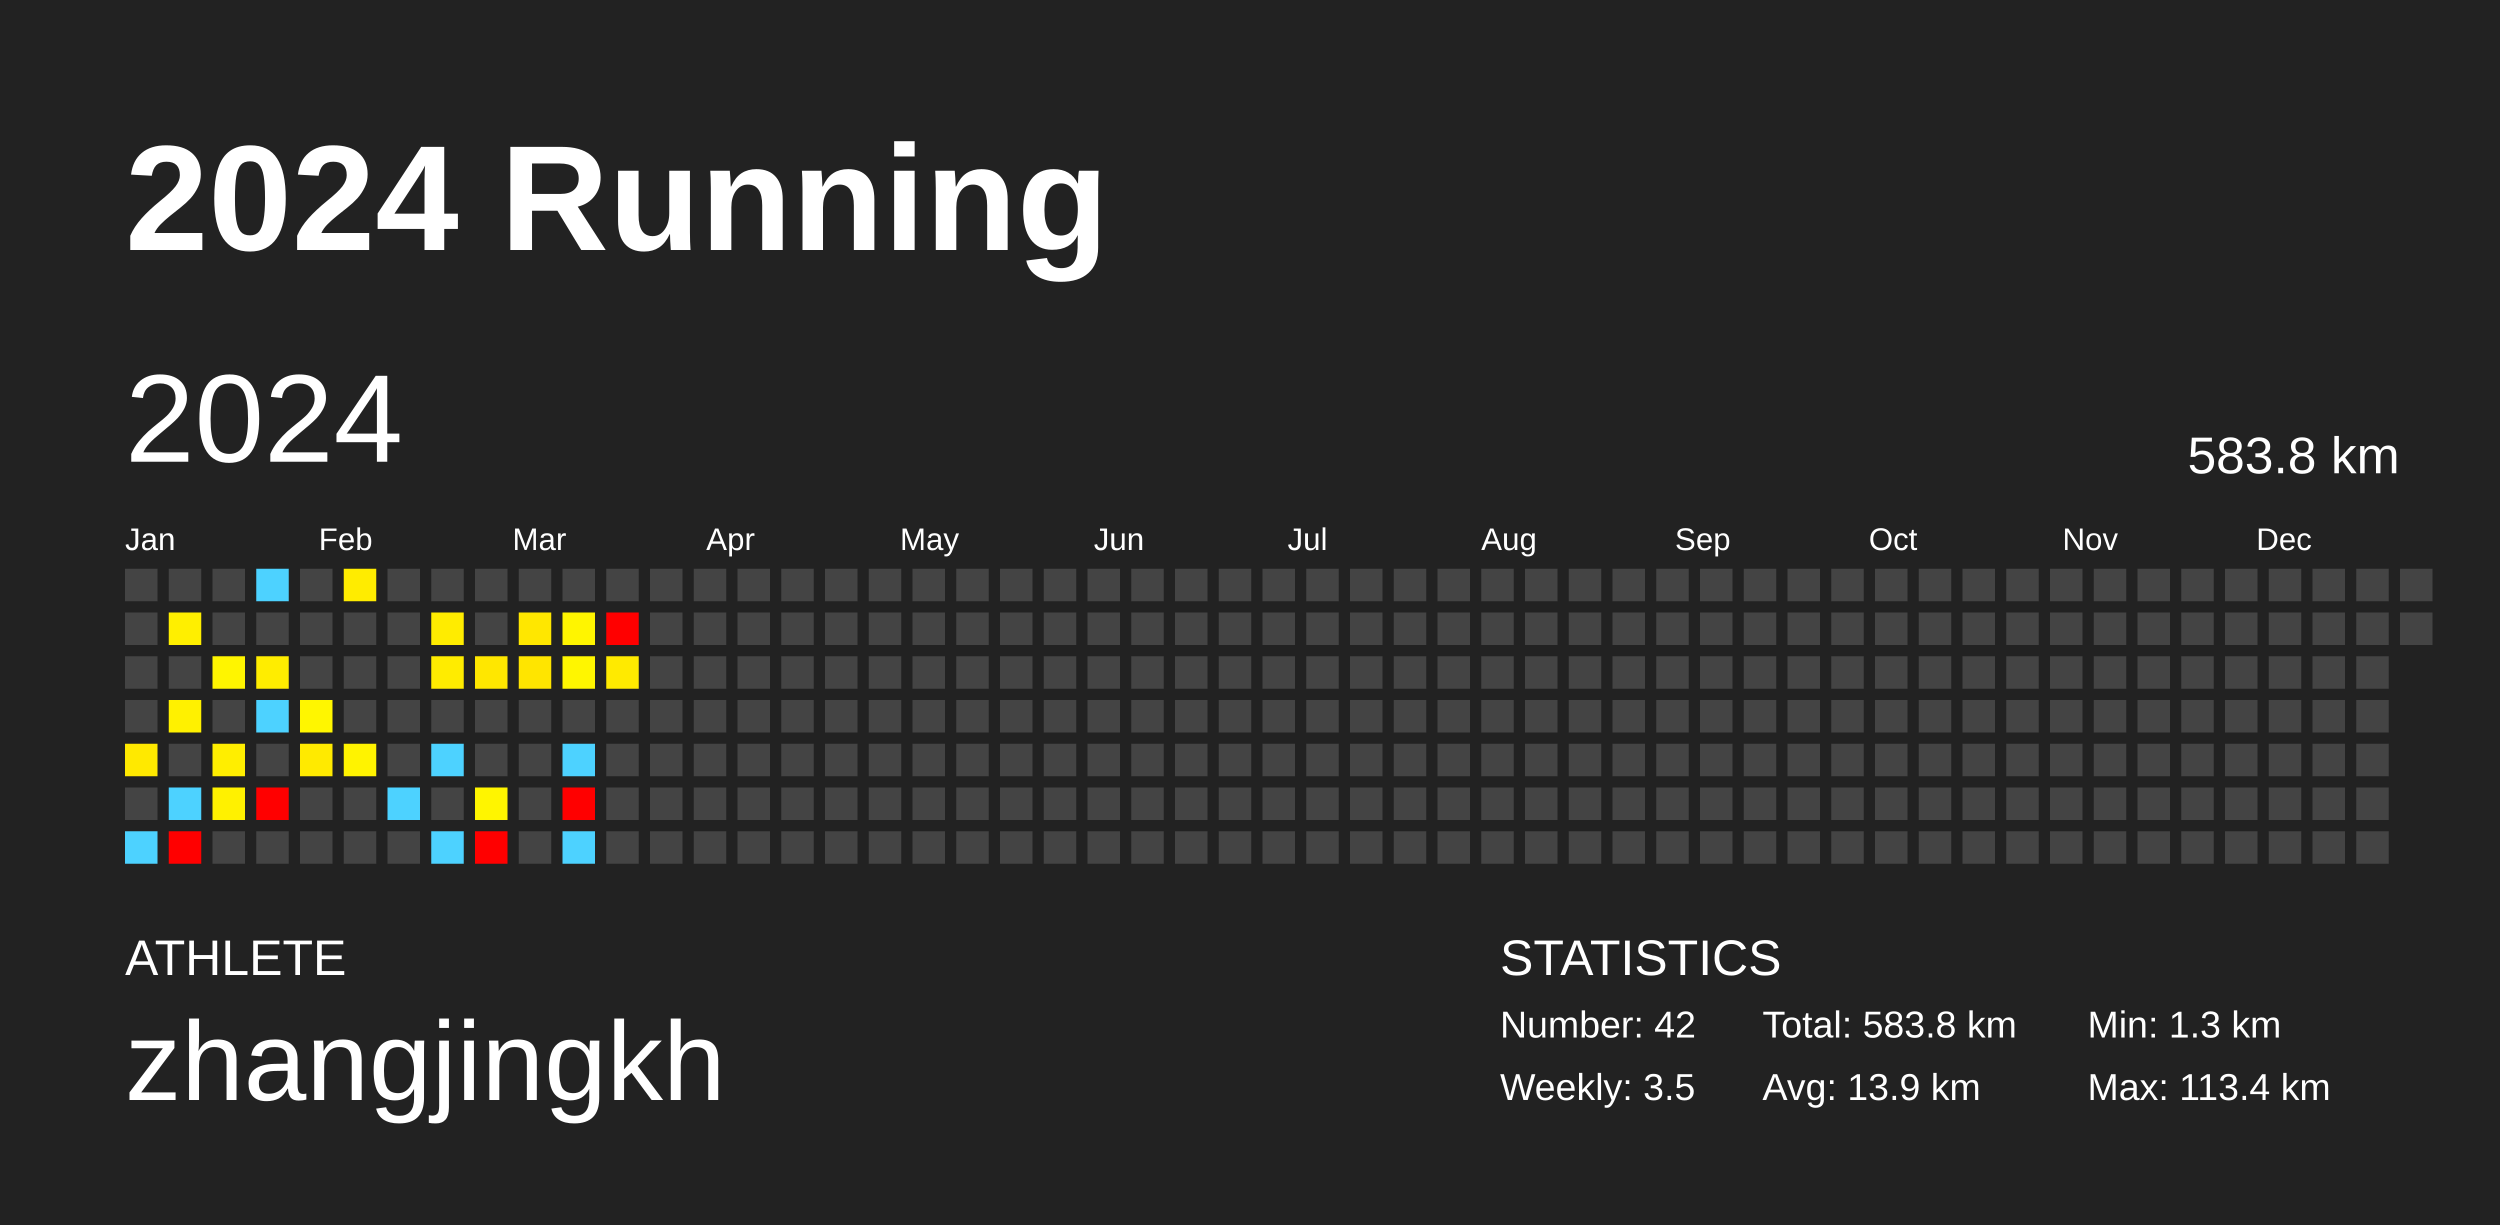
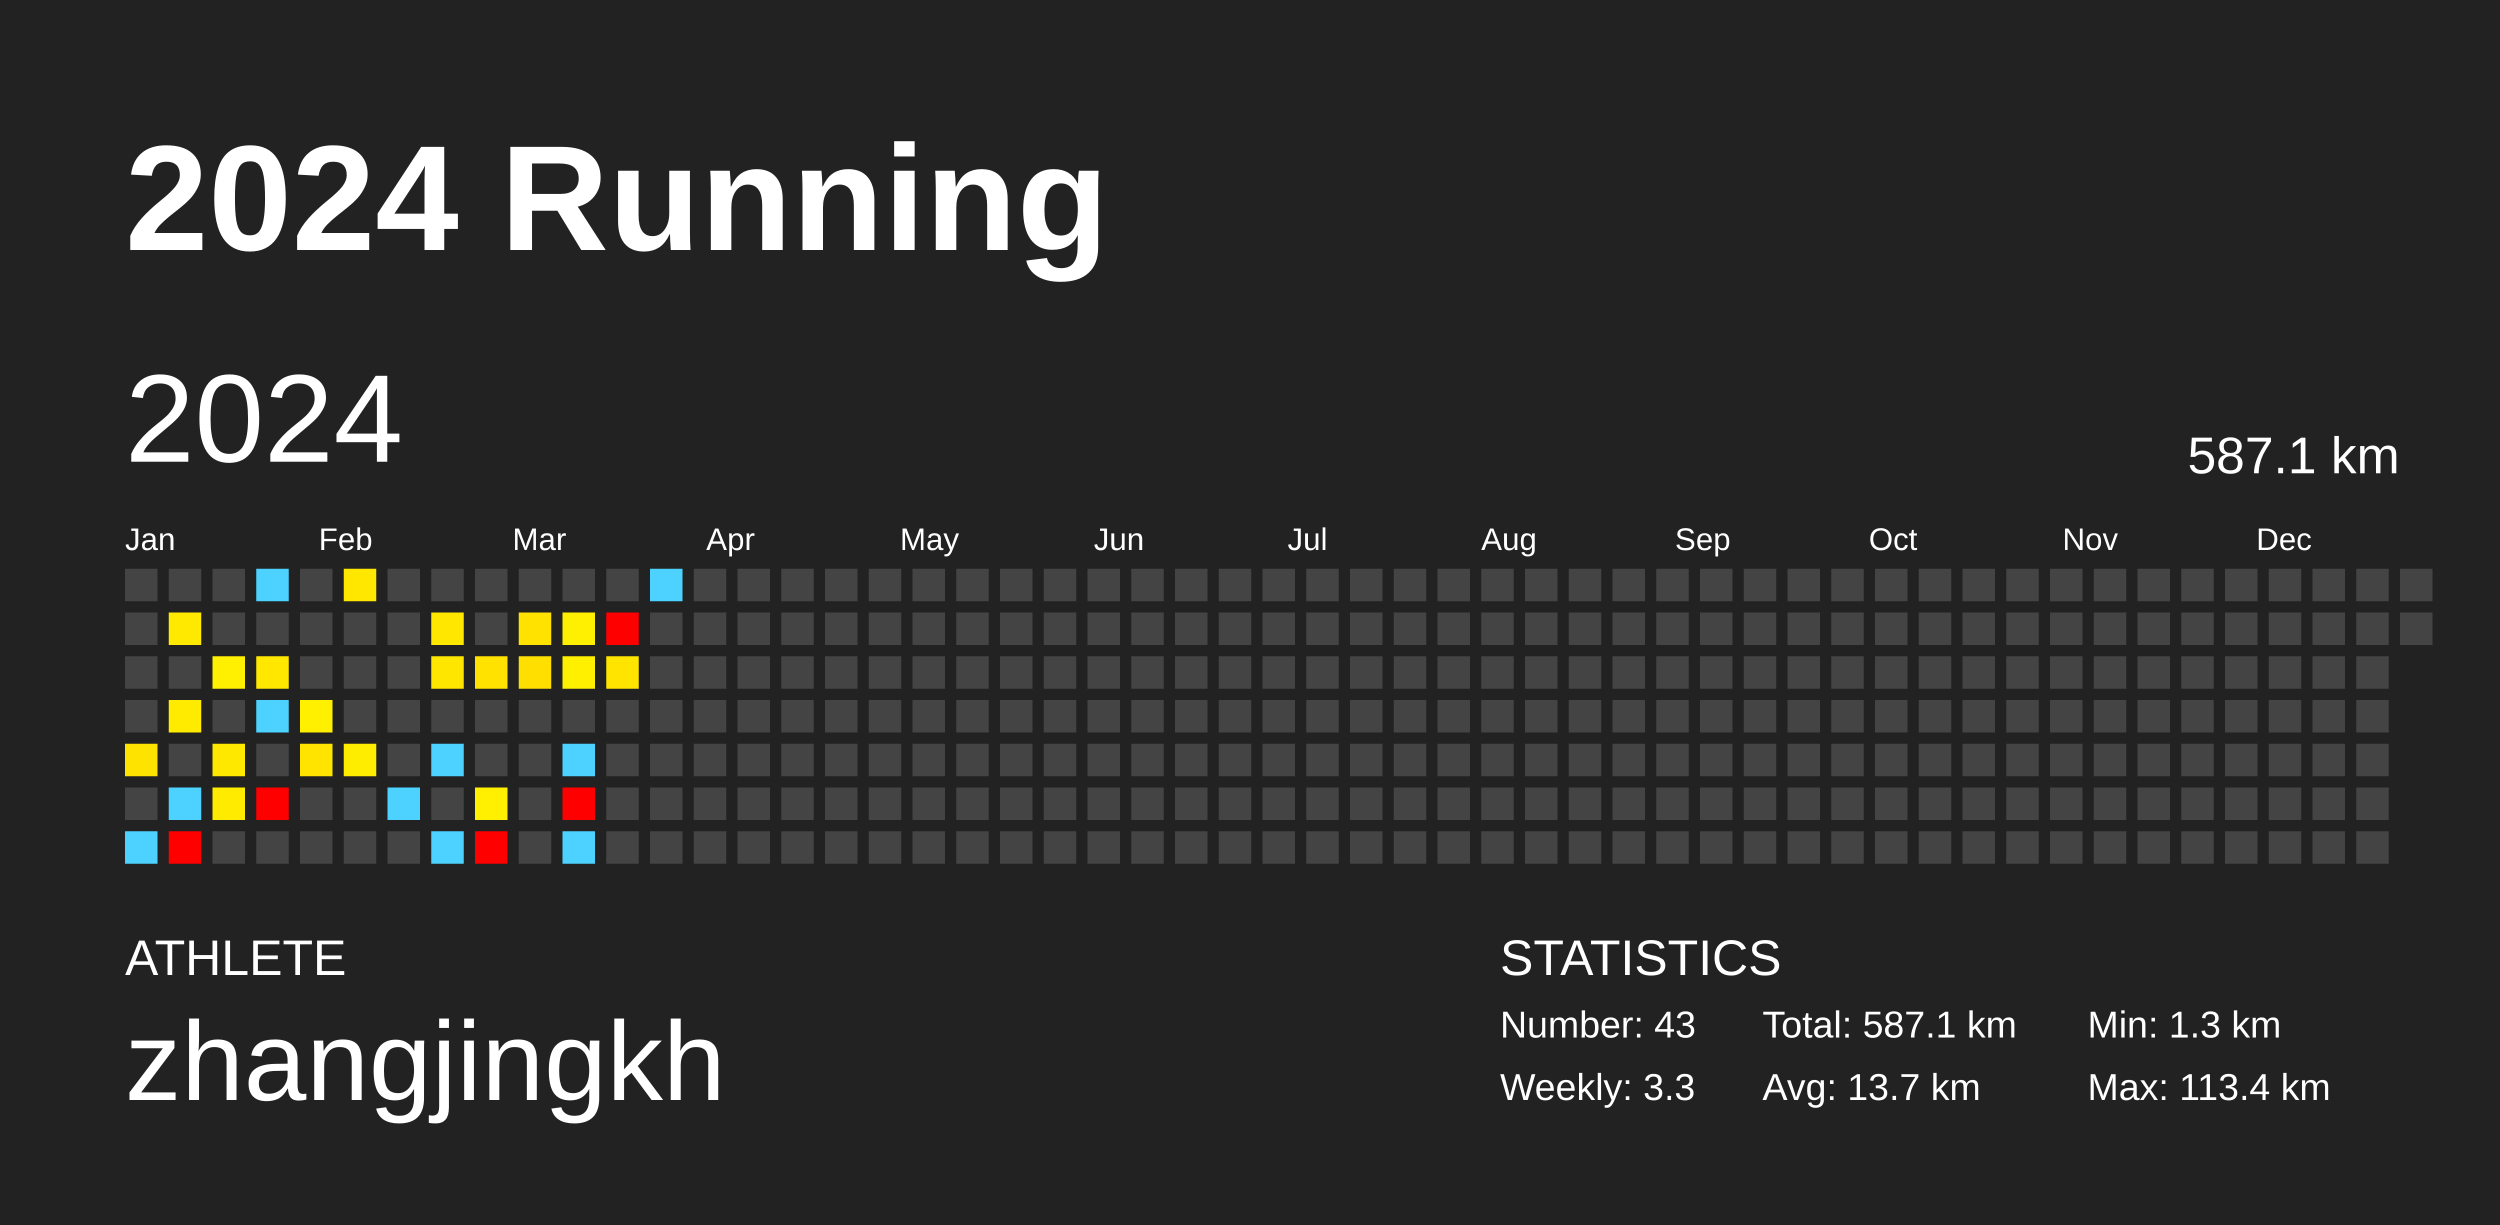
<svg xmlns="http://www.w3.org/2000/svg" baseProfile="full" height="98mm" version="1.1" viewBox="0,0,200,98" width="200mm">
  <defs />
  <rect fill="#222222" height="98" width="200" x="0" y="0" />
  <text fill="#FFFFFF" style="font-size:12px; font-family:Arial; font-weight:bold;" x="10" y="20">2024 Running</text>
  <text fill="#FFFFFF" style="font-size:4px; font-family:Arial" x="10" y="78">ATHLETE</text>
  <text fill="#FFFFFF" style="font-size:9px; font-family:Arial" x="10" y="88">zhangjingkh</text>
  <text fill="#FFFFFF" style="font-size:4px; font-family:Arial" x="120" y="78">STATISTICS</text>
-   <text fill="#FFFFFF" style="font-size:3px; font-family:Arial" x="120" y="83">Number: 42</text>
-   <text fill="#FFFFFF" style="font-size:3px; font-family:Arial" x="120" y="88">Weekly: 3.5</text>
-   <text fill="#FFFFFF" style="font-size:3px; font-family:Arial" x="141" y="83">Total: 583.8 km</text>
-   <text fill="#FFFFFF" style="font-size:3px; font-family:Arial" x="141" y="88">Avg: 13.9 km</text>
+   <text fill="#FFFFFF" style="font-size:3px; font-family:Arial" x="120" y="83">Number: 43</text>
+   <text fill="#FFFFFF" style="font-size:3px; font-family:Arial" x="120" y="88">Weekly: 3.3</text>
+   <text fill="#FFFFFF" style="font-size:3px; font-family:Arial" x="141" y="83">Total: 587.1 km</text>
+   <text fill="#FFFFFF" style="font-size:3px; font-family:Arial" x="141" y="88">Avg: 13.7 km</text>
  <text fill="#FFFFFF" style="font-size:3px; font-family:Arial" x="167" y="83">Min: 1.3 km</text>
  <text fill="#FFFFFF" style="font-size:3px; font-family:Arial" x="167" y="88">Max: 113.4 km</text>
  <text dominant-baseline="hanging" fill="#FFFFFF" style="font-size:10.0px; font-family:Arial;" x="10" y="30">2024</text>
-   <text dominant-baseline="hanging" fill="#FFFFFF" style="font-size:4.125px; font-family:Arial;" x="175" y="35">583.8 km</text>
+   <text dominant-baseline="hanging" fill="#FFFFFF" style="font-size:4.125px; font-family:Arial;" x="175" y="35">587.1 km</text>
  <text fill="#FFFFFF" style="font-size:2.5px; font-family:Arial" x="10.0" y="44">Jan</text>
  <text fill="#FFFFFF" style="font-size:2.5px; font-family:Arial" x="25.5" y="44">Feb</text>
  <text fill="#FFFFFF" style="font-size:2.5px; font-family:Arial" x="41.0" y="44">Mar</text>
  <text fill="#FFFFFF" style="font-size:2.5px; font-family:Arial" x="56.5" y="44">Apr</text>
  <text fill="#FFFFFF" style="font-size:2.5px; font-family:Arial" x="72.0" y="44">May</text>
  <text fill="#FFFFFF" style="font-size:2.5px; font-family:Arial" x="87.5" y="44">Jun</text>
  <text fill="#FFFFFF" style="font-size:2.5px; font-family:Arial" x="103.0" y="44">Jul</text>
  <text fill="#FFFFFF" style="font-size:2.5px; font-family:Arial" x="118.5" y="44">Aug</text>
  <text fill="#FFFFFF" style="font-size:2.5px; font-family:Arial" x="134.0" y="44">Sep</text>
  <text fill="#FFFFFF" style="font-size:2.5px; font-family:Arial" x="149.5" y="44">Oct</text>
  <text fill="#FFFFFF" style="font-size:2.5px; font-family:Arial" x="165.0" y="44">Nov</text>
  <text fill="#FFFFFF" style="font-size:2.5px; font-family:Arial" x="180.5" y="44">Dec</text>
  <rect fill="#444444" height="2.6" width="2.6" x="10.0" y="45.5" />
  <rect fill="#444444" height="2.6" width="2.6" x="10.0" y="49.0" />
  <rect fill="#444444" height="2.6" width="2.6" x="10.0" y="52.5" />
  <rect fill="#444444" height="2.6" width="2.6" x="10.0" y="56.0" />
-   <rect fill="#ffe900" height="2.6" width="2.6" x="10.0" y="59.5" />
+   <rect fill="#ffe300" height="2.6" width="2.6" x="10.0" y="59.5" />
  <rect fill="#444444" height="2.6" width="2.6" x="10.0" y="63.0" />
  <rect fill="#4dd2ff" height="2.6" width="2.6" x="10.0" y="66.5" />
  <rect fill="#444444" height="2.6" width="2.6" x="13.5" y="45.5" />
-   <rect fill="#ffef00" height="2.6" width="2.6" x="13.5" y="49.0" />
+   <rect fill="#ffe900" height="2.6" width="2.6" x="13.5" y="49.0" />
  <rect fill="#444444" height="2.6" width="2.6" x="13.5" y="52.5" />
-   <rect fill="#fff100" height="2.6" width="2.6" x="13.5" y="56.0" />
+   <rect fill="#ffeb00" height="2.6" width="2.6" x="13.5" y="56.0" />
  <rect fill="#444444" height="2.6" width="2.6" x="13.5" y="59.5" />
  <rect fill="#4dd2ff" height="2.6" width="2.6" x="13.5" y="63.0" />
  <rect fill="red" height="2.6" width="2.6" x="13.5" y="66.5" />
  <rect fill="#444444" height="2.6" width="2.6" x="17.0" y="45.5" />
  <rect fill="#444444" height="2.6" width="2.6" x="17.0" y="49.0" />
-   <rect fill="#fff500" height="2.6" width="2.6" x="17.0" y="52.5" />
+   <rect fill="#ffef00" height="2.6" width="2.6" x="17.0" y="52.5" />
  <rect fill="#444444" height="2.6" width="2.6" x="17.0" y="56.0" />
-   <rect fill="#ffee00" height="2.6" width="2.6" x="17.0" y="59.5" />
-   <rect fill="#fff100" height="2.6" width="2.6" x="17.0" y="63.0" />
+   <rect fill="#ffe800" height="2.6" width="2.6" x="17.0" y="59.5" />
+   <rect fill="#ffeb00" height="2.6" width="2.6" x="17.0" y="63.0" />
  <rect fill="#444444" height="2.6" width="2.6" x="17.0" y="66.5" />
  <rect fill="#4dd2ff" height="2.6" width="2.6" x="20.5" y="45.5" />
  <rect fill="#444444" height="2.6" width="2.6" x="20.5" y="49.0" />
-   <rect fill="#ffed00" height="2.6" width="2.6" x="20.5" y="52.5" />
+   <rect fill="#ffe700" height="2.6" width="2.6" x="20.5" y="52.5" />
  <rect fill="#4dd2ff" height="2.6" width="2.6" x="20.5" y="56.0" />
  <rect fill="#444444" height="2.6" width="2.6" x="20.5" y="59.5" />
  <rect fill="red" height="2.6" width="2.6" x="20.5" y="63.0" />
  <rect fill="#444444" height="2.6" width="2.6" x="20.5" y="66.5" />
  <rect fill="#444444" height="2.6" width="2.6" x="24.0" y="45.5" />
  <rect fill="#444444" height="2.6" width="2.6" x="24.0" y="49.0" />
  <rect fill="#444444" height="2.6" width="2.6" x="24.0" y="52.5" />
-   <rect fill="#fff600" height="2.6" width="2.6" x="24.0" y="56.0" />
-   <rect fill="#ffea00" height="2.6" width="2.6" x="24.0" y="59.5" />
+   <rect fill="#fff000" height="2.6" width="2.6" x="24.0" y="56.0" />
+   <rect fill="#ffe400" height="2.6" width="2.6" x="24.0" y="59.5" />
  <rect fill="#444444" height="2.6" width="2.6" x="24.0" y="63.0" />
  <rect fill="#444444" height="2.6" width="2.6" x="24.0" y="66.5" />
-   <rect fill="#ffec00" height="2.6" width="2.6" x="27.5" y="45.5" />
+   <rect fill="#ffe700" height="2.6" width="2.6" x="27.5" y="45.5" />
  <rect fill="#444444" height="2.6" width="2.6" x="27.5" y="49.0" />
  <rect fill="#444444" height="2.6" width="2.6" x="27.5" y="52.5" />
  <rect fill="#444444" height="2.6" width="2.6" x="27.5" y="56.0" />
-   <rect fill="#fff300" height="2.6" width="2.6" x="27.5" y="59.5" />
+   <rect fill="#ffed00" height="2.6" width="2.6" x="27.5" y="59.5" />
  <rect fill="#444444" height="2.6" width="2.6" x="27.5" y="63.0" />
  <rect fill="#444444" height="2.6" width="2.6" x="27.5" y="66.5" />
  <rect fill="#444444" height="2.6" width="2.6" x="31.0" y="45.5" />
  <rect fill="#444444" height="2.6" width="2.6" x="31.0" y="49.0" />
  <rect fill="#444444" height="2.6" width="2.6" x="31.0" y="52.5" />
  <rect fill="#444444" height="2.6" width="2.6" x="31.0" y="56.0" />
  <rect fill="#444444" height="2.6" width="2.6" x="31.0" y="59.5" />
  <rect fill="#4dd2ff" height="2.6" width="2.6" x="31.0" y="63.0" />
  <rect fill="#444444" height="2.6" width="2.6" x="31.0" y="66.5" />
  <rect fill="#444444" height="2.6" width="2.6" x="34.5" y="45.5" />
-   <rect fill="#ffec00" height="2.6" width="2.6" x="34.5" y="49.0" />
-   <rect fill="#ffec00" height="2.6" width="2.6" x="34.5" y="52.5" />
+   <rect fill="#ffe700" height="2.6" width="2.6" x="34.5" y="49.0" />
+   <rect fill="#ffe600" height="2.6" width="2.6" x="34.5" y="52.5" />
  <rect fill="#444444" height="2.6" width="2.6" x="34.5" y="56.0" />
  <rect fill="#4dd2ff" height="2.6" width="2.6" x="34.5" y="59.5" />
  <rect fill="#444444" height="2.6" width="2.6" x="34.5" y="63.0" />
  <rect fill="#4dd2ff" height="2.6" width="2.6" x="34.5" y="66.5" />
  <rect fill="#444444" height="2.6" width="2.6" x="38.0" y="45.5" />
  <rect fill="#444444" height="2.6" width="2.6" x="38.0" y="49.0" />
-   <rect fill="#ffe700" height="2.6" width="2.6" x="38.0" y="52.5" />
+   <rect fill="#ffe200" height="2.6" width="2.6" x="38.0" y="52.5" />
  <rect fill="#444444" height="2.6" width="2.6" x="38.0" y="56.0" />
  <rect fill="#444444" height="2.6" width="2.6" x="38.0" y="59.5" />
-   <rect fill="#fff500" height="2.6" width="2.6" x="38.0" y="63.0" />
+   <rect fill="#ffef00" height="2.6" width="2.6" x="38.0" y="63.0" />
  <rect fill="red" height="2.6" width="2.6" x="38.0" y="66.5" />
  <rect fill="#444444" height="2.6" width="2.6" x="41.5" y="45.5" />
-   <rect fill="#ffe700" height="2.6" width="2.6" x="41.5" y="49.0" />
-   <rect fill="#ffe500" height="2.6" width="2.6" x="41.5" y="52.5" />
+   <rect fill="#ffe200" height="2.6" width="2.6" x="41.5" y="49.0" />
+   <rect fill="#ffdf00" height="2.6" width="2.6" x="41.5" y="52.5" />
  <rect fill="#444444" height="2.6" width="2.6" x="41.5" y="56.0" />
  <rect fill="#444444" height="2.6" width="2.6" x="41.5" y="59.5" />
  <rect fill="#444444" height="2.6" width="2.6" x="41.5" y="63.0" />
  <rect fill="#444444" height="2.6" width="2.6" x="41.5" y="66.5" />
  <rect fill="#444444" height="2.6" width="2.6" x="45.0" y="45.5" />
-   <rect fill="#fff500" height="2.6" width="2.6" x="45.0" y="49.0" />
-   <rect fill="#fff600" height="2.6" width="2.6" x="45.0" y="52.5" />
+   <rect fill="#ffef00" height="2.6" width="2.6" x="45.0" y="49.0" />
+   <rect fill="#fff000" height="2.6" width="2.6" x="45.0" y="52.5" />
  <rect fill="#444444" height="2.6" width="2.6" x="45.0" y="56.0" />
  <rect fill="#4dd2ff" height="2.6" width="2.6" x="45.0" y="59.5" />
  <rect fill="red" height="2.6" width="2.6" x="45.0" y="63.0" />
  <rect fill="#4dd2ff" height="2.6" width="2.6" x="45.0" y="66.5" />
  <rect fill="#444444" height="2.6" width="2.6" x="48.5" y="45.5" />
  <rect fill="red" height="2.6" width="2.6" x="48.5" y="49.0" />
-   <rect fill="#ffea00" height="2.6" width="2.6" x="48.5" y="52.5" />
+   <rect fill="#ffe400" height="2.6" width="2.6" x="48.5" y="52.5" />
  <rect fill="#444444" height="2.6" width="2.6" x="48.5" y="56.0" />
  <rect fill="#444444" height="2.6" width="2.6" x="48.5" y="59.5" />
  <rect fill="#444444" height="2.6" width="2.6" x="48.5" y="63.0" />
  <rect fill="#444444" height="2.6" width="2.6" x="48.5" y="66.5" />
-   <rect fill="#444444" height="2.6" width="2.6" x="52.0" y="45.5" />
+   <rect fill="#4dd2ff" height="2.6" width="2.6" x="52.0" y="45.5" />
  <rect fill="#444444" height="2.6" width="2.6" x="52.0" y="49.0" />
  <rect fill="#444444" height="2.6" width="2.6" x="52.0" y="52.5" />
  <rect fill="#444444" height="2.6" width="2.6" x="52.0" y="56.0" />
  <rect fill="#444444" height="2.6" width="2.6" x="52.0" y="59.5" />
  <rect fill="#444444" height="2.6" width="2.6" x="52.0" y="63.0" />
  <rect fill="#444444" height="2.6" width="2.6" x="52.0" y="66.5" />
  <rect fill="#444444" height="2.6" width="2.6" x="55.5" y="45.5" />
  <rect fill="#444444" height="2.6" width="2.6" x="55.5" y="49.0" />
  <rect fill="#444444" height="2.6" width="2.6" x="55.5" y="52.5" />
  <rect fill="#444444" height="2.6" width="2.6" x="55.5" y="56.0" />
  <rect fill="#444444" height="2.6" width="2.6" x="55.5" y="59.5" />
  <rect fill="#444444" height="2.6" width="2.6" x="55.5" y="63.0" />
  <rect fill="#444444" height="2.6" width="2.6" x="55.5" y="66.5" />
  <rect fill="#444444" height="2.6" width="2.6" x="59.0" y="45.5" />
  <rect fill="#444444" height="2.6" width="2.6" x="59.0" y="49.0" />
  <rect fill="#444444" height="2.6" width="2.6" x="59.0" y="52.5" />
  <rect fill="#444444" height="2.6" width="2.6" x="59.0" y="56.0" />
  <rect fill="#444444" height="2.6" width="2.6" x="59.0" y="59.5" />
  <rect fill="#444444" height="2.6" width="2.6" x="59.0" y="63.0" />
  <rect fill="#444444" height="2.6" width="2.6" x="59.0" y="66.5" />
  <rect fill="#444444" height="2.6" width="2.6" x="62.5" y="45.5" />
  <rect fill="#444444" height="2.6" width="2.6" x="62.5" y="49.0" />
  <rect fill="#444444" height="2.6" width="2.6" x="62.5" y="52.5" />
  <rect fill="#444444" height="2.6" width="2.6" x="62.5" y="56.0" />
  <rect fill="#444444" height="2.6" width="2.6" x="62.5" y="59.5" />
  <rect fill="#444444" height="2.6" width="2.6" x="62.5" y="63.0" />
  <rect fill="#444444" height="2.6" width="2.6" x="62.5" y="66.5" />
  <rect fill="#444444" height="2.6" width="2.6" x="66.0" y="45.5" />
  <rect fill="#444444" height="2.6" width="2.6" x="66.0" y="49.0" />
  <rect fill="#444444" height="2.6" width="2.6" x="66.0" y="52.5" />
  <rect fill="#444444" height="2.6" width="2.6" x="66.0" y="56.0" />
  <rect fill="#444444" height="2.6" width="2.6" x="66.0" y="59.5" />
  <rect fill="#444444" height="2.6" width="2.6" x="66.0" y="63.0" />
  <rect fill="#444444" height="2.6" width="2.6" x="66.0" y="66.5" />
  <rect fill="#444444" height="2.6" width="2.6" x="69.5" y="45.5" />
  <rect fill="#444444" height="2.6" width="2.6" x="69.5" y="49.0" />
  <rect fill="#444444" height="2.6" width="2.6" x="69.5" y="52.5" />
  <rect fill="#444444" height="2.6" width="2.6" x="69.5" y="56.0" />
  <rect fill="#444444" height="2.6" width="2.6" x="69.5" y="59.5" />
  <rect fill="#444444" height="2.6" width="2.6" x="69.5" y="63.0" />
  <rect fill="#444444" height="2.6" width="2.6" x="69.5" y="66.5" />
  <rect fill="#444444" height="2.6" width="2.6" x="73.0" y="45.5" />
  <rect fill="#444444" height="2.6" width="2.6" x="73.0" y="49.0" />
  <rect fill="#444444" height="2.6" width="2.6" x="73.0" y="52.5" />
  <rect fill="#444444" height="2.6" width="2.6" x="73.0" y="56.0" />
  <rect fill="#444444" height="2.6" width="2.6" x="73.0" y="59.5" />
  <rect fill="#444444" height="2.6" width="2.6" x="73.0" y="63.0" />
  <rect fill="#444444" height="2.6" width="2.6" x="73.0" y="66.5" />
  <rect fill="#444444" height="2.6" width="2.6" x="76.5" y="45.5" />
  <rect fill="#444444" height="2.6" width="2.6" x="76.5" y="49.0" />
  <rect fill="#444444" height="2.6" width="2.6" x="76.5" y="52.5" />
  <rect fill="#444444" height="2.6" width="2.6" x="76.5" y="56.0" />
  <rect fill="#444444" height="2.6" width="2.6" x="76.5" y="59.5" />
  <rect fill="#444444" height="2.6" width="2.6" x="76.5" y="63.0" />
  <rect fill="#444444" height="2.6" width="2.6" x="76.5" y="66.5" />
  <rect fill="#444444" height="2.6" width="2.6" x="80.0" y="45.5" />
  <rect fill="#444444" height="2.6" width="2.6" x="80.0" y="49.0" />
  <rect fill="#444444" height="2.6" width="2.6" x="80.0" y="52.5" />
  <rect fill="#444444" height="2.6" width="2.6" x="80.0" y="56.0" />
  <rect fill="#444444" height="2.6" width="2.6" x="80.0" y="59.5" />
  <rect fill="#444444" height="2.6" width="2.6" x="80.0" y="63.0" />
  <rect fill="#444444" height="2.6" width="2.6" x="80.0" y="66.5" />
  <rect fill="#444444" height="2.6" width="2.6" x="83.5" y="45.5" />
  <rect fill="#444444" height="2.6" width="2.6" x="83.5" y="49.0" />
  <rect fill="#444444" height="2.6" width="2.6" x="83.5" y="52.5" />
  <rect fill="#444444" height="2.6" width="2.6" x="83.5" y="56.0" />
  <rect fill="#444444" height="2.6" width="2.6" x="83.5" y="59.5" />
  <rect fill="#444444" height="2.6" width="2.6" x="83.5" y="63.0" />
  <rect fill="#444444" height="2.6" width="2.6" x="83.5" y="66.5" />
  <rect fill="#444444" height="2.6" width="2.6" x="87.0" y="45.5" />
  <rect fill="#444444" height="2.6" width="2.6" x="87.0" y="49.0" />
  <rect fill="#444444" height="2.6" width="2.6" x="87.0" y="52.5" />
  <rect fill="#444444" height="2.6" width="2.6" x="87.0" y="56.0" />
  <rect fill="#444444" height="2.6" width="2.6" x="87.0" y="59.5" />
  <rect fill="#444444" height="2.6" width="2.6" x="87.0" y="63.0" />
  <rect fill="#444444" height="2.6" width="2.6" x="87.0" y="66.5" />
  <rect fill="#444444" height="2.6" width="2.6" x="90.5" y="45.5" />
  <rect fill="#444444" height="2.6" width="2.6" x="90.5" y="49.0" />
  <rect fill="#444444" height="2.6" width="2.6" x="90.5" y="52.5" />
  <rect fill="#444444" height="2.6" width="2.6" x="90.5" y="56.0" />
  <rect fill="#444444" height="2.6" width="2.6" x="90.5" y="59.5" />
  <rect fill="#444444" height="2.6" width="2.6" x="90.5" y="63.0" />
  <rect fill="#444444" height="2.6" width="2.6" x="90.5" y="66.5" />
  <rect fill="#444444" height="2.6" width="2.6" x="94.0" y="45.5" />
  <rect fill="#444444" height="2.6" width="2.6" x="94.0" y="49.0" />
  <rect fill="#444444" height="2.6" width="2.6" x="94.0" y="52.5" />
  <rect fill="#444444" height="2.6" width="2.6" x="94.0" y="56.0" />
  <rect fill="#444444" height="2.6" width="2.6" x="94.0" y="59.5" />
  <rect fill="#444444" height="2.6" width="2.6" x="94.0" y="63.0" />
  <rect fill="#444444" height="2.6" width="2.6" x="94.0" y="66.5" />
  <rect fill="#444444" height="2.6" width="2.6" x="97.5" y="45.5" />
  <rect fill="#444444" height="2.6" width="2.6" x="97.5" y="49.0" />
  <rect fill="#444444" height="2.6" width="2.6" x="97.5" y="52.5" />
  <rect fill="#444444" height="2.6" width="2.6" x="97.5" y="56.0" />
  <rect fill="#444444" height="2.6" width="2.6" x="97.5" y="59.5" />
  <rect fill="#444444" height="2.6" width="2.6" x="97.5" y="63.0" />
  <rect fill="#444444" height="2.6" width="2.6" x="97.5" y="66.5" />
  <rect fill="#444444" height="2.6" width="2.6" x="101.0" y="45.5" />
  <rect fill="#444444" height="2.6" width="2.6" x="101.0" y="49.0" />
  <rect fill="#444444" height="2.6" width="2.6" x="101.0" y="52.5" />
  <rect fill="#444444" height="2.6" width="2.6" x="101.0" y="56.0" />
  <rect fill="#444444" height="2.6" width="2.6" x="101.0" y="59.5" />
  <rect fill="#444444" height="2.6" width="2.6" x="101.0" y="63.0" />
  <rect fill="#444444" height="2.6" width="2.6" x="101.0" y="66.5" />
  <rect fill="#444444" height="2.6" width="2.6" x="104.5" y="45.5" />
  <rect fill="#444444" height="2.6" width="2.6" x="104.5" y="49.0" />
  <rect fill="#444444" height="2.6" width="2.6" x="104.5" y="52.5" />
  <rect fill="#444444" height="2.6" width="2.6" x="104.5" y="56.0" />
  <rect fill="#444444" height="2.6" width="2.6" x="104.5" y="59.5" />
  <rect fill="#444444" height="2.6" width="2.6" x="104.5" y="63.0" />
  <rect fill="#444444" height="2.6" width="2.6" x="104.5" y="66.5" />
  <rect fill="#444444" height="2.6" width="2.6" x="108.0" y="45.5" />
  <rect fill="#444444" height="2.6" width="2.6" x="108.0" y="49.0" />
  <rect fill="#444444" height="2.6" width="2.6" x="108.0" y="52.5" />
  <rect fill="#444444" height="2.6" width="2.6" x="108.0" y="56.0" />
  <rect fill="#444444" height="2.6" width="2.6" x="108.0" y="59.5" />
  <rect fill="#444444" height="2.6" width="2.6" x="108.0" y="63.0" />
  <rect fill="#444444" height="2.6" width="2.6" x="108.0" y="66.5" />
  <rect fill="#444444" height="2.6" width="2.6" x="111.5" y="45.5" />
  <rect fill="#444444" height="2.6" width="2.6" x="111.5" y="49.0" />
  <rect fill="#444444" height="2.6" width="2.6" x="111.5" y="52.5" />
  <rect fill="#444444" height="2.6" width="2.6" x="111.5" y="56.0" />
  <rect fill="#444444" height="2.6" width="2.6" x="111.5" y="59.5" />
  <rect fill="#444444" height="2.6" width="2.6" x="111.5" y="63.0" />
  <rect fill="#444444" height="2.6" width="2.6" x="111.5" y="66.5" />
  <rect fill="#444444" height="2.6" width="2.6" x="115.0" y="45.5" />
  <rect fill="#444444" height="2.6" width="2.6" x="115.0" y="49.0" />
  <rect fill="#444444" height="2.6" width="2.6" x="115.0" y="52.5" />
  <rect fill="#444444" height="2.6" width="2.6" x="115.0" y="56.0" />
  <rect fill="#444444" height="2.6" width="2.6" x="115.0" y="59.5" />
  <rect fill="#444444" height="2.6" width="2.6" x="115.0" y="63.0" />
  <rect fill="#444444" height="2.6" width="2.6" x="115.0" y="66.5" />
  <rect fill="#444444" height="2.6" width="2.6" x="118.5" y="45.5" />
  <rect fill="#444444" height="2.6" width="2.6" x="118.5" y="49.0" />
  <rect fill="#444444" height="2.6" width="2.6" x="118.5" y="52.5" />
  <rect fill="#444444" height="2.6" width="2.6" x="118.5" y="56.0" />
  <rect fill="#444444" height="2.6" width="2.6" x="118.5" y="59.5" />
  <rect fill="#444444" height="2.6" width="2.6" x="118.5" y="63.0" />
  <rect fill="#444444" height="2.6" width="2.6" x="118.5" y="66.5" />
  <rect fill="#444444" height="2.6" width="2.6" x="122.0" y="45.5" />
  <rect fill="#444444" height="2.6" width="2.6" x="122.0" y="49.0" />
  <rect fill="#444444" height="2.6" width="2.6" x="122.0" y="52.5" />
  <rect fill="#444444" height="2.6" width="2.6" x="122.0" y="56.0" />
  <rect fill="#444444" height="2.6" width="2.6" x="122.0" y="59.5" />
  <rect fill="#444444" height="2.6" width="2.6" x="122.0" y="63.0" />
  <rect fill="#444444" height="2.6" width="2.6" x="122.0" y="66.5" />
  <rect fill="#444444" height="2.6" width="2.6" x="125.5" y="45.5" />
  <rect fill="#444444" height="2.6" width="2.6" x="125.5" y="49.0" />
  <rect fill="#444444" height="2.6" width="2.6" x="125.5" y="52.5" />
  <rect fill="#444444" height="2.6" width="2.6" x="125.5" y="56.0" />
  <rect fill="#444444" height="2.6" width="2.6" x="125.5" y="59.5" />
  <rect fill="#444444" height="2.6" width="2.6" x="125.5" y="63.0" />
  <rect fill="#444444" height="2.6" width="2.6" x="125.5" y="66.5" />
  <rect fill="#444444" height="2.6" width="2.6" x="129.0" y="45.5" />
  <rect fill="#444444" height="2.6" width="2.6" x="129.0" y="49.0" />
  <rect fill="#444444" height="2.6" width="2.6" x="129.0" y="52.5" />
  <rect fill="#444444" height="2.6" width="2.6" x="129.0" y="56.0" />
  <rect fill="#444444" height="2.6" width="2.6" x="129.0" y="59.5" />
  <rect fill="#444444" height="2.6" width="2.6" x="129.0" y="63.0" />
  <rect fill="#444444" height="2.6" width="2.6" x="129.0" y="66.5" />
  <rect fill="#444444" height="2.6" width="2.6" x="132.5" y="45.5" />
  <rect fill="#444444" height="2.6" width="2.6" x="132.5" y="49.0" />
  <rect fill="#444444" height="2.6" width="2.6" x="132.5" y="52.5" />
  <rect fill="#444444" height="2.6" width="2.6" x="132.5" y="56.0" />
  <rect fill="#444444" height="2.6" width="2.6" x="132.5" y="59.5" />
  <rect fill="#444444" height="2.6" width="2.6" x="132.5" y="63.0" />
  <rect fill="#444444" height="2.6" width="2.6" x="132.5" y="66.5" />
  <rect fill="#444444" height="2.6" width="2.6" x="136.0" y="45.5" />
  <rect fill="#444444" height="2.6" width="2.6" x="136.0" y="49.0" />
  <rect fill="#444444" height="2.6" width="2.6" x="136.0" y="52.5" />
  <rect fill="#444444" height="2.6" width="2.6" x="136.0" y="56.0" />
  <rect fill="#444444" height="2.6" width="2.6" x="136.0" y="59.5" />
  <rect fill="#444444" height="2.6" width="2.6" x="136.0" y="63.0" />
  <rect fill="#444444" height="2.6" width="2.6" x="136.0" y="66.5" />
  <rect fill="#444444" height="2.6" width="2.6" x="139.5" y="45.5" />
  <rect fill="#444444" height="2.6" width="2.6" x="139.5" y="49.0" />
  <rect fill="#444444" height="2.6" width="2.6" x="139.5" y="52.5" />
  <rect fill="#444444" height="2.6" width="2.6" x="139.5" y="56.0" />
  <rect fill="#444444" height="2.6" width="2.6" x="139.5" y="59.5" />
  <rect fill="#444444" height="2.6" width="2.6" x="139.5" y="63.0" />
  <rect fill="#444444" height="2.6" width="2.6" x="139.5" y="66.5" />
  <rect fill="#444444" height="2.6" width="2.6" x="143.0" y="45.5" />
  <rect fill="#444444" height="2.6" width="2.6" x="143.0" y="49.0" />
  <rect fill="#444444" height="2.6" width="2.6" x="143.0" y="52.5" />
  <rect fill="#444444" height="2.6" width="2.6" x="143.0" y="56.0" />
  <rect fill="#444444" height="2.6" width="2.6" x="143.0" y="59.5" />
  <rect fill="#444444" height="2.6" width="2.6" x="143.0" y="63.0" />
  <rect fill="#444444" height="2.6" width="2.6" x="143.0" y="66.5" />
  <rect fill="#444444" height="2.6" width="2.6" x="146.5" y="45.5" />
  <rect fill="#444444" height="2.6" width="2.6" x="146.5" y="49.0" />
  <rect fill="#444444" height="2.6" width="2.6" x="146.5" y="52.5" />
  <rect fill="#444444" height="2.6" width="2.6" x="146.5" y="56.0" />
  <rect fill="#444444" height="2.6" width="2.6" x="146.5" y="59.5" />
  <rect fill="#444444" height="2.6" width="2.6" x="146.5" y="63.0" />
  <rect fill="#444444" height="2.6" width="2.6" x="146.5" y="66.5" />
  <rect fill="#444444" height="2.6" width="2.6" x="150.0" y="45.5" />
  <rect fill="#444444" height="2.6" width="2.6" x="150.0" y="49.0" />
  <rect fill="#444444" height="2.6" width="2.6" x="150.0" y="52.5" />
  <rect fill="#444444" height="2.6" width="2.6" x="150.0" y="56.0" />
  <rect fill="#444444" height="2.6" width="2.6" x="150.0" y="59.5" />
  <rect fill="#444444" height="2.6" width="2.6" x="150.0" y="63.0" />
  <rect fill="#444444" height="2.6" width="2.6" x="150.0" y="66.5" />
  <rect fill="#444444" height="2.6" width="2.6" x="153.5" y="45.5" />
  <rect fill="#444444" height="2.6" width="2.6" x="153.5" y="49.0" />
  <rect fill="#444444" height="2.6" width="2.6" x="153.5" y="52.5" />
  <rect fill="#444444" height="2.6" width="2.6" x="153.5" y="56.0" />
  <rect fill="#444444" height="2.6" width="2.6" x="153.5" y="59.5" />
  <rect fill="#444444" height="2.6" width="2.6" x="153.5" y="63.0" />
  <rect fill="#444444" height="2.6" width="2.6" x="153.5" y="66.5" />
  <rect fill="#444444" height="2.6" width="2.6" x="157.0" y="45.5" />
  <rect fill="#444444" height="2.6" width="2.6" x="157.0" y="49.0" />
  <rect fill="#444444" height="2.6" width="2.6" x="157.0" y="52.5" />
  <rect fill="#444444" height="2.6" width="2.6" x="157.0" y="56.0" />
  <rect fill="#444444" height="2.6" width="2.6" x="157.0" y="59.5" />
  <rect fill="#444444" height="2.6" width="2.6" x="157.0" y="63.0" />
  <rect fill="#444444" height="2.6" width="2.6" x="157.0" y="66.5" />
  <rect fill="#444444" height="2.6" width="2.6" x="160.5" y="45.5" />
  <rect fill="#444444" height="2.6" width="2.6" x="160.5" y="49.0" />
  <rect fill="#444444" height="2.6" width="2.6" x="160.5" y="52.5" />
  <rect fill="#444444" height="2.6" width="2.6" x="160.5" y="56.0" />
  <rect fill="#444444" height="2.6" width="2.6" x="160.5" y="59.5" />
  <rect fill="#444444" height="2.6" width="2.6" x="160.5" y="63.0" />
  <rect fill="#444444" height="2.6" width="2.6" x="160.5" y="66.5" />
  <rect fill="#444444" height="2.6" width="2.6" x="164.0" y="45.5" />
  <rect fill="#444444" height="2.6" width="2.6" x="164.0" y="49.0" />
  <rect fill="#444444" height="2.6" width="2.6" x="164.0" y="52.5" />
  <rect fill="#444444" height="2.6" width="2.6" x="164.0" y="56.0" />
  <rect fill="#444444" height="2.6" width="2.6" x="164.0" y="59.5" />
  <rect fill="#444444" height="2.6" width="2.6" x="164.0" y="63.0" />
  <rect fill="#444444" height="2.6" width="2.6" x="164.0" y="66.5" />
  <rect fill="#444444" height="2.6" width="2.6" x="167.5" y="45.5" />
  <rect fill="#444444" height="2.6" width="2.6" x="167.5" y="49.0" />
  <rect fill="#444444" height="2.6" width="2.6" x="167.5" y="52.5" />
  <rect fill="#444444" height="2.6" width="2.6" x="167.5" y="56.0" />
  <rect fill="#444444" height="2.6" width="2.6" x="167.5" y="59.5" />
  <rect fill="#444444" height="2.6" width="2.6" x="167.5" y="63.0" />
  <rect fill="#444444" height="2.6" width="2.6" x="167.5" y="66.5" />
  <rect fill="#444444" height="2.6" width="2.6" x="171.0" y="45.5" />
  <rect fill="#444444" height="2.6" width="2.6" x="171.0" y="49.0" />
  <rect fill="#444444" height="2.6" width="2.6" x="171.0" y="52.5" />
  <rect fill="#444444" height="2.6" width="2.6" x="171.0" y="56.0" />
  <rect fill="#444444" height="2.6" width="2.6" x="171.0" y="59.5" />
  <rect fill="#444444" height="2.6" width="2.6" x="171.0" y="63.0" />
  <rect fill="#444444" height="2.6" width="2.6" x="171.0" y="66.5" />
  <rect fill="#444444" height="2.6" width="2.6" x="174.5" y="45.5" />
  <rect fill="#444444" height="2.6" width="2.6" x="174.5" y="49.0" />
  <rect fill="#444444" height="2.6" width="2.6" x="174.5" y="52.5" />
  <rect fill="#444444" height="2.6" width="2.6" x="174.5" y="56.0" />
  <rect fill="#444444" height="2.6" width="2.6" x="174.5" y="59.5" />
  <rect fill="#444444" height="2.6" width="2.6" x="174.5" y="63.0" />
  <rect fill="#444444" height="2.6" width="2.6" x="174.5" y="66.5" />
  <rect fill="#444444" height="2.6" width="2.6" x="178.0" y="45.5" />
  <rect fill="#444444" height="2.6" width="2.6" x="178.0" y="49.0" />
  <rect fill="#444444" height="2.6" width="2.6" x="178.0" y="52.5" />
  <rect fill="#444444" height="2.6" width="2.6" x="178.0" y="56.0" />
  <rect fill="#444444" height="2.6" width="2.6" x="178.0" y="59.5" />
  <rect fill="#444444" height="2.6" width="2.6" x="178.0" y="63.0" />
  <rect fill="#444444" height="2.6" width="2.6" x="178.0" y="66.5" />
  <rect fill="#444444" height="2.6" width="2.6" x="181.5" y="45.5" />
  <rect fill="#444444" height="2.6" width="2.6" x="181.5" y="49.0" />
  <rect fill="#444444" height="2.6" width="2.6" x="181.5" y="52.5" />
  <rect fill="#444444" height="2.6" width="2.6" x="181.5" y="56.0" />
  <rect fill="#444444" height="2.6" width="2.6" x="181.5" y="59.5" />
  <rect fill="#444444" height="2.6" width="2.6" x="181.5" y="63.0" />
  <rect fill="#444444" height="2.6" width="2.6" x="181.5" y="66.5" />
  <rect fill="#444444" height="2.6" width="2.6" x="185.0" y="45.5" />
  <rect fill="#444444" height="2.6" width="2.6" x="185.0" y="49.0" />
  <rect fill="#444444" height="2.6" width="2.6" x="185.0" y="52.5" />
  <rect fill="#444444" height="2.6" width="2.6" x="185.0" y="56.0" />
  <rect fill="#444444" height="2.6" width="2.6" x="185.0" y="59.5" />
  <rect fill="#444444" height="2.6" width="2.6" x="185.0" y="63.0" />
  <rect fill="#444444" height="2.6" width="2.6" x="185.0" y="66.5" />
  <rect fill="#444444" height="2.6" width="2.6" x="188.5" y="45.5" />
  <rect fill="#444444" height="2.6" width="2.6" x="188.5" y="49.0" />
  <rect fill="#444444" height="2.6" width="2.6" x="188.5" y="52.5" />
  <rect fill="#444444" height="2.6" width="2.6" x="188.5" y="56.0" />
  <rect fill="#444444" height="2.6" width="2.6" x="188.5" y="59.5" />
  <rect fill="#444444" height="2.6" width="2.6" x="188.5" y="63.0" />
  <rect fill="#444444" height="2.6" width="2.6" x="188.5" y="66.5" />
  <rect fill="#444444" height="2.6" width="2.6" x="192.0" y="45.5" />
  <rect fill="#444444" height="2.6" width="2.6" x="192.0" y="49.0" />
</svg>
